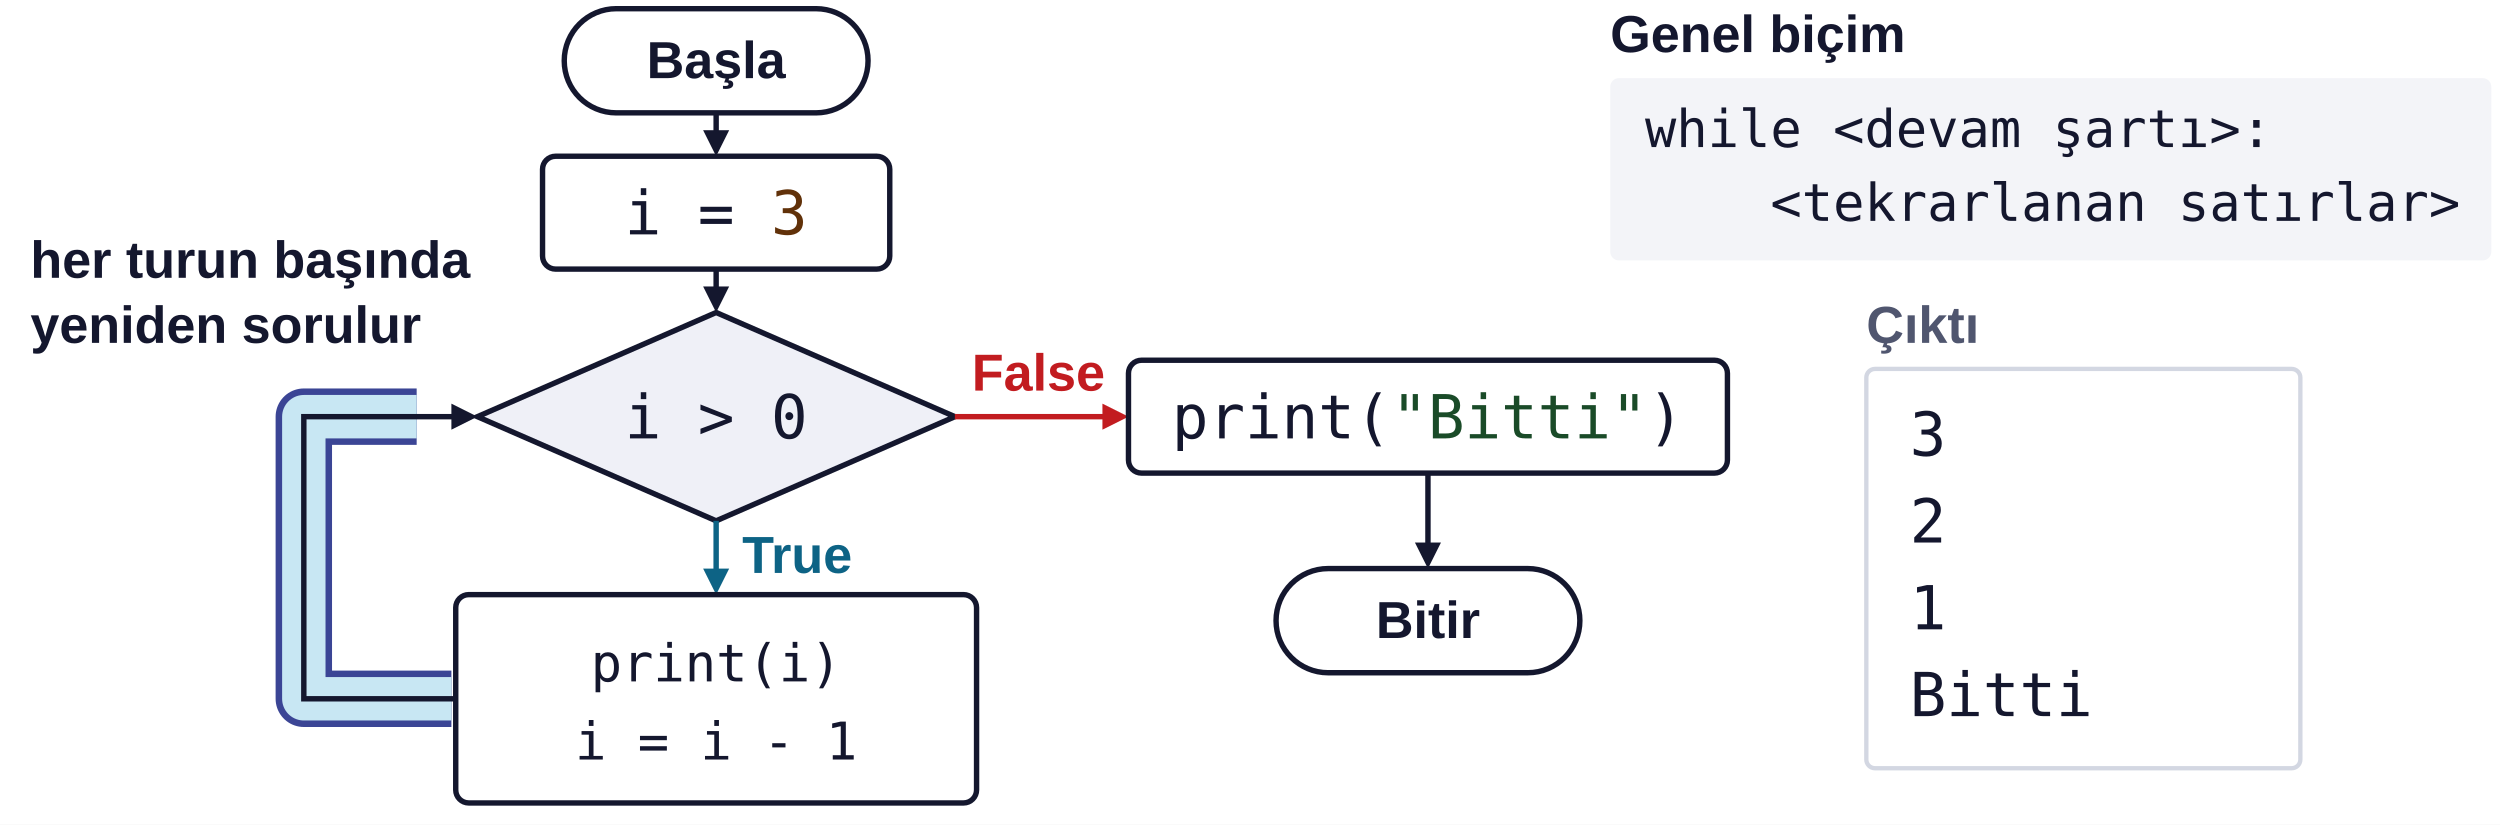
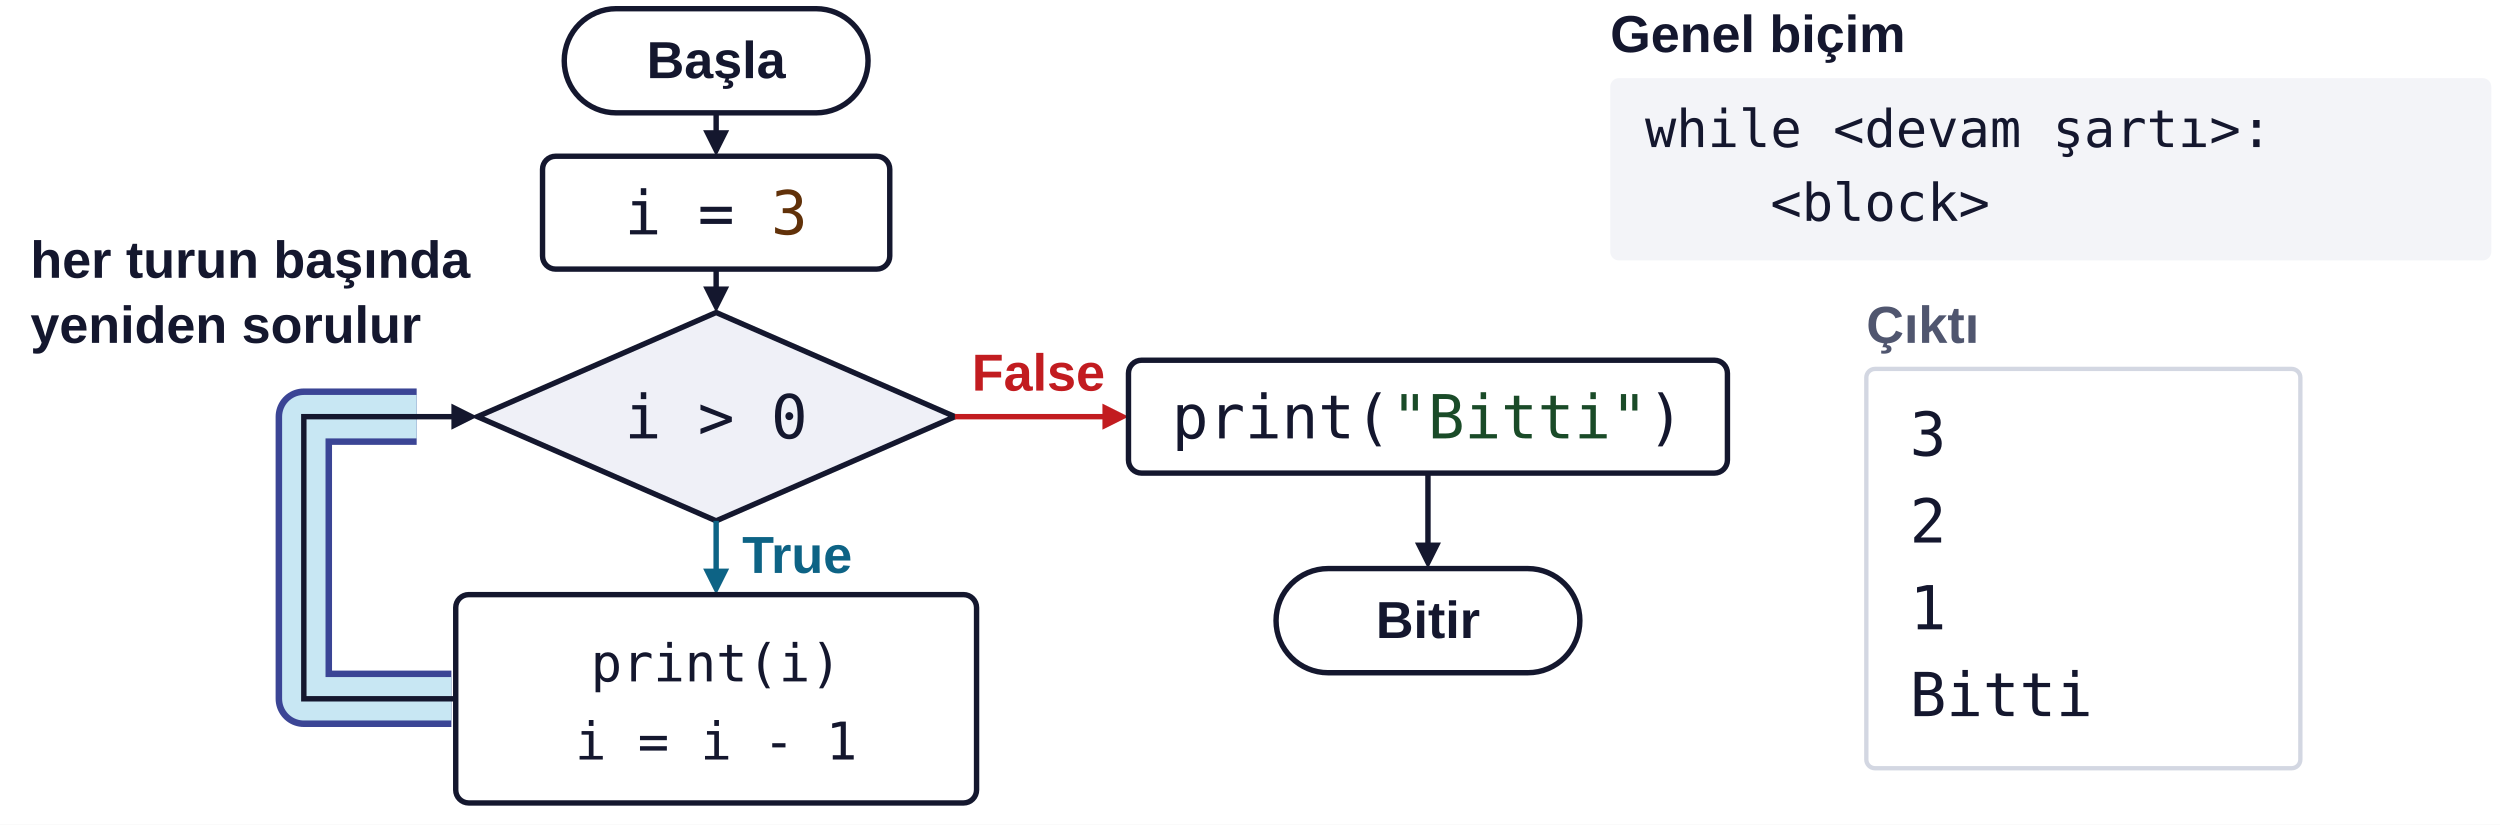
<svg xmlns="http://www.w3.org/2000/svg" class="dg" viewBox="0 0 1152 380" width="1152" height="380" role="img" aria-labelledby="ders2-while-flow-t ders2-while-flow-d">
  <defs>
    <marker id="ders2-while-flow-ah" viewBox="0 0 12 12" refX="9" refY="6" markerWidth="12" markerHeight="12" markerUnits="userSpaceOnUse" orient="auto-start-reverse">
      <path class="ah" d="M0,0 L12,6 L0,12 z" />
    </marker>
    <marker id="ders2-while-flow-ahok" viewBox="0 0 12 12" refX="9" refY="6" markerWidth="12" markerHeight="12" markerUnits="userSpaceOnUse" orient="auto-start-reverse">
      <path class="ah-ok" d="M0,0 L12,6 L0,12 z" />
    </marker>
    <marker id="ders2-while-flow-aherr" viewBox="0 0 12 12" refX="9" refY="6" markerWidth="12" markerHeight="12" markerUnits="userSpaceOnUse" orient="auto-start-reverse">
      <path class="ah-err" d="M0,0 L12,6 L0,12 z" />
    </marker>
    <style>
/* dg v3 · IEEE Hacettepe Python diyagram stili · authoring/DIAGRAMS.md'den aynen kopyalanır */
.dg{font-family:"Atkinson Hyperlegible Next","Segoe UI",Arial,sans-serif}
.dg .bg{fill:#FFFFFF;fill:var(--d-bg,#FFFFFF)}
.dg .tx,.dg .lb,.dg .ti,.dg .cd,.dg .cd24{fill:#14172E;fill:var(--d-ink,#14172E)}
.dg .tx{font-size:24px;font-weight:400}
.dg .lb{font-size:24px;font-weight:600}
.dg .ti{font-size:28px;font-weight:700}
.dg .cd,.dg .cd24,.dg .ty,.dg .nm{font-family:"JetBrains Mono",Menlo,Consolas,"DejaVu Sans Mono",monospace;font-weight:500}
.dg .cd{font-size:28px}
.dg .cd24{font-size:24px}
.dg .ty{font-size:24px;fill:#50566F;fill:var(--d-type,#50566F)}
.dg .nm{font-size:28px;font-weight:600;fill:#FFFFFF;fill:var(--d-on-name,#FFFFFF)}
.dg .src{font-size:18px;font-weight:400;fill:#50566F;fill:var(--d-type,#50566F)}
.dg .sub{fill:#50566F;fill:var(--d-type,#50566F)}
.dg .okt{fill:#0D6385;fill:var(--d-ok,#0D6385);font-weight:600}
.dg .errt{fill:#C21C20;fill:var(--d-err,#C21C20);font-weight:600}
.dg .b7{font-weight:700}
.dg .pre{white-space:pre}
.dg .mid{text-anchor:middle}
.dg .end{text-anchor:end}
.dg .box{fill:#FFFFFF;fill:var(--d-paper,#FFFFFF);stroke:#14172E;stroke:var(--d-ink,#14172E);stroke-width:2.5}
.dg .boxm{fill:#FFFFFF;fill:var(--d-paper,#FFFFFF);stroke:#767C95;stroke:var(--d-muted,#767C95);stroke-width:2.5}
.dg .boxhl{fill:#C8E7F3;fill:var(--d-hl,#C8E7F3);stroke:#3B4595;stroke:var(--d-brand,#3B4595);stroke-width:3}
.dg .blk{fill:#FFFFFF;fill:var(--d-paper,#FFFFFF);stroke:#3B4595;stroke:var(--d-brand,#3B4595);stroke-width:2.5}
.dg .frame{fill:none;stroke:#14172E;stroke:var(--d-ink,#14172E);stroke-width:2.5}
.dg .local{fill:#EFF0F7;fill:var(--d-tint,#EFF0F7);stroke:#14172E;stroke:var(--d-ink,#14172E);stroke-width:2.5}
.dg .tmpl{fill:none;stroke:#14172E;stroke:var(--d-ink,#14172E);stroke-width:2.5;stroke-dasharray:8 6}
.dg .cell{fill:#FFFFFF;fill:var(--d-paper,#FFFFFF);stroke:#14172E;stroke:var(--d-ink,#14172E);stroke-width:2}
.dg .cellh{fill:#EFF0F7;fill:var(--d-tint,#EFF0F7);stroke:#14172E;stroke:var(--d-ink,#14172E);stroke-width:2}
.dg .cellhl{fill:#C8E7F3;fill:var(--d-hl,#C8E7F3);stroke:#3B4595;stroke:var(--d-brand,#3B4595);stroke-width:3}
.dg .name{fill:#181C3E;fill:var(--d-name,#181C3E)}
.dg .soft{fill:#F3F4F8;fill:var(--d-surface,#F3F4F8)}
.dg .outp{fill:#FFFFFF;fill:var(--d-paper,#FFFFFF);stroke:#D3D7E2;stroke:var(--d-rule,#D3D7E2);stroke-width:2}
.dg .tint{fill:#EFF0F7;fill:var(--d-tint,#EFF0F7);stroke:#14172E;stroke:var(--d-ink,#14172E);stroke-width:2.5}
.dg .hl{fill:#C8E7F3;fill:var(--d-hl,#C8E7F3)}
.dg .emph{fill:none;stroke:#3B4595;stroke:var(--d-brand,#3B4595);stroke-width:3}
.dg .errbox{fill:#FCEDEE;fill:var(--d-err-bg,#FCEDEE);stroke:#C21C20;stroke:var(--d-err,#C21C20);stroke-width:2.5}
.dg .errdash{fill:none;stroke:#C21C20;stroke:var(--d-err,#C21C20);stroke-width:2.5;stroke-dasharray:8 6}
.dg .okbox{fill:#E9F6FA;fill:var(--d-ok-bg,#E9F6FA);stroke:#0D6385;stroke:var(--d-ok,#0D6385);stroke-width:2.5}
.dg .key{fill:#FFFFFF;fill:var(--d-paper,#FFFFFF);stroke:#767C95;stroke:var(--d-muted,#767C95);stroke-width:2}
.dg .dot{fill:#3B4595;fill:var(--d-brand,#3B4595)}
.dg .dot0{fill:#FFFFFF;fill:var(--d-paper,#FFFFFF);stroke:#3B4595;stroke:var(--d-brand,#3B4595);stroke-width:3}
.dg .ar,.dg .ld,.dg .axis{fill:none;stroke:#14172E;stroke:var(--d-ink,#14172E)}
.dg .ar,.dg .axis{stroke-width:2.5}
.dg .ld{stroke-width:2}
.dg .ar-m{fill:none;stroke:#767C95;stroke:var(--d-muted,#767C95);stroke-width:2.5}
.dg .ar-old{fill:none;stroke:#767C95;stroke:var(--d-muted,#767C95);stroke-width:2.5;stroke-dasharray:8 6}
.dg .ar-ok{fill:none;stroke:#0D6385;stroke:var(--d-ok,#0D6385);stroke-width:2.5}
.dg .ar-err{fill:none;stroke:#C21C20;stroke:var(--d-err,#C21C20);stroke-width:2.5}
.dg .sep{fill:none;stroke:#D3D7E2;stroke:var(--d-rule,#D3D7E2);stroke-width:2}
.dg .dash{fill:none;stroke:#3B4595;stroke:var(--d-brand,#3B4595);stroke-width:2;stroke-dasharray:8 6}
.dg .ah{fill:#14172E;fill:var(--d-ink,#14172E)}
.dg .ah-m{fill:#767C95;fill:var(--d-muted,#767C95)}
.dg .ah-ok{fill:#0D6385;fill:var(--d-ok,#0D6385)}
.dg .ah-err{fill:#C21C20;fill:var(--d-err,#C21C20)}
.dg .co{fill:#14172E;fill:var(--d-ink,#14172E)}
.dg .co-t{fill:#FFFFFF;fill:var(--d-bg,#FFFFFF);font-size:24px;font-weight:700;text-anchor:middle}
.dg .sec{stroke:#3B4595;stroke:var(--d-second,#3B4595)}
/* dg v4 type renkleri · authoring/DIAGRAMS.md §10'dan aynen kopyalanır (dg v3 bloğundan sonra) */
.dg rect.t-int,.dg path.t-int,.dg circle.t-int{fill:#F2CEB3;fill:var(--t-int-bg,#F2CEB3);stroke:#854B00;stroke:var(--t-int,#854B00)}
.dg text.t-int,.dg tspan.t-int{fill:#613109;fill:var(--t-int-tx,#613109)}
.dg rect.t-float,.dg path.t-float,.dg circle.t-float{fill:#FFF1C6;fill:var(--t-float-bg,#FFF1C6);stroke:#9F7000;stroke:var(--t-float,#9F7000)}
.dg text.t-float,.dg tspan.t-float{fill:#5D420E;fill:var(--t-float-tx,#5D420E)}
.dg rect.t-bool,.dg path.t-bool,.dg circle.t-bool{fill:#C4E9E1;fill:var(--t-bool-bg,#C4E9E1);stroke:#0E7A6D;stroke:var(--t-bool,#0E7A6D)}
.dg text.t-bool,.dg tspan.t-bool{fill:#0A473F;fill:var(--t-bool-tx,#0A473F)}
.dg rect.t-str,.dg path.t-str,.dg circle.t-str{fill:#D9F6DD;fill:var(--t-str-bg,#D9F6DD);stroke:#296A3B;stroke:var(--t-str,#296A3B)}
.dg text.t-str,.dg tspan.t-str{fill:#1A4B28;fill:var(--t-str-tx,#1A4B28)}
.dg rect.t-none,.dg path.t-none,.dg circle.t-none{fill:#F6F3EF;fill:var(--t-none-bg,#F6F3EF);stroke:#534C45;stroke:var(--t-none,#534C45)}
.dg text.t-none,.dg tspan.t-none{fill:#413C38;fill:var(--t-none-tx,#413C38)}
.dg rect.t-list,.dg path.t-list,.dg circle.t-list{fill:#F3C8DB;fill:var(--t-list-bg,#F3C8DB);stroke:#8A2B60;stroke:var(--t-list,#8A2B60)}
.dg text.t-list,.dg tspan.t-list{fill:#651E45;fill:var(--t-list-tx,#651E45)}
.dg rect.t-tuple,.dg path.t-tuple,.dg circle.t-tuple{fill:#E3EAF2;fill:var(--t-tuple-bg,#E3EAF2);stroke:#4A6378;stroke:var(--t-tuple,#4A6378)}
.dg text.t-tuple,.dg tspan.t-tuple{fill:#2C3E4F;fill:var(--t-tuple-tx,#2C3E4F)}
.dg rect.t-dict,.dg path.t-dict,.dg circle.t-dict{fill:#DBCEC4;fill:var(--t-dict-bg,#DBCEC4);stroke:#4F2611;stroke:var(--t-dict,#4F2611)}
.dg text.t-dict,.dg tspan.t-dict{fill:#4C2817;fill:var(--t-dict-tx,#4C2817)}
.dg rect.t-set,.dg path.t-set,.dg circle.t-set{fill:#F2F8D6;fill:var(--t-set-bg,#F2F8D6);stroke:#747C42;stroke:var(--t-set,#747C42)}
.dg text.t-set,.dg tspan.t-set{fill:#3F4418;fill:var(--t-set-tx,#3F4418)}
.dg rect.boxhl,.dg path.boxhl,.dg rect.cellhl{fill:#C8E7F3;fill:var(--d-hl,#C8E7F3);stroke:#3B4595;stroke:var(--d-brand,#3B4595)}
/* kod PyCharm gibi: ligature yok */
.dg .cd,.dg .cd24,.dg .ty,.dg .nm{font-variant-ligatures:none}
.dg .wf-band-o{fill:none;stroke:#3B4595;stroke:var(--d-brand,#3B4595);stroke-width:26;stroke-linejoin:round}
.dg .wf-band-i{fill:none;stroke:#C8E7F3;stroke:var(--d-hl,#C8E7F3);stroke-width:20;stroke-linejoin:round}
    </style>
  </defs>
  <rect class="bg" width="1152" height="380" />
  <path class="wf-band-o" d="M208,322 H140 V192 H192" />
  <path class="wf-band-i" d="M208,322 H140 V192 H192" />
  <rect class="box" x="260" y="4" width="140" height="48" rx="24" />
  <text class="lb mid" x="330" y="36">Başla</text>
  <path class="ar" d="M330,52 V69" marker-end="url(#ders2-while-flow-ah)" />
  <rect class="box" x="250" y="72" width="160" height="52" rx="6" />
  <text class="cd mid" x="330" y="108">i = <tspan class="t-int">3</tspan>
  </text>
  <path class="ar" d="M330,124 V141" marker-end="url(#ders2-while-flow-ah)" />
  <polygon class="tint" points="220,192 330,144 440,192 330,240" />
  <text class="cd mid" x="330" y="202">i &gt; 0</text>
  <path class="ar-ok" d="M330,240 V271" marker-end="url(#ders2-while-flow-ahok)" />
  <text class="lb okt" x="342" y="264">True</text>
  <rect class="box" x="210" y="274" width="240" height="96" rx="6" />
  <text class="cd24 mid" x="330" y="314">print(i)</text>
  <text class="cd24 mid" x="330" y="350">i = i - 1</text>
  <path class="ar" d="M210,322 H140 V192 H217" marker-end="url(#ders2-while-flow-ah)" />
  <text class="lb" x="14" y="128">her turun başında</text>
  <text class="lb" x="14" y="158">yeniden sorulur</text>
  <path class="ar-err" d="M440,192 H517" marker-end="url(#ders2-while-flow-aherr)" />
  <text class="lb errt mid" x="478.5" y="180">False</text>
  <rect class="box" x="520" y="166" width="276" height="52" rx="6" />
  <text class="cd mid" x="658" y="202">print(<tspan class="t-str">"Bitti"</tspan>)</text>
  <path class="ar" d="M658,218 V259" marker-end="url(#ders2-while-flow-ah)" />
  <rect class="box" x="588" y="262" width="140" height="48" rx="24" />
  <text class="lb mid" x="658" y="294">Bitir</text>
  <text class="lb" x="742" y="24">Genel biçim</text>
  <rect class="soft" x="742" y="36" width="406" height="84" rx="4" />
  <text class="cd24" x="758" y="67.76">while &lt;devam şartı&gt;:</text>
-   <text class="cd24 pre" x="758" y="101.76" xml:space="preserve">    &lt;tekrarlanan satırlar&gt;</text>
+   <text class="cd24 pre" x="758" y="101.76" xml:space="preserve">    &lt;block&gt;</text>
  <text class="lb sub" x="860" y="158">Çıktı</text>
  <rect class="outp" x="860" y="170" width="200" height="184" rx="4" />
  <text class="cd" x="880" y="210">3</text>
  <text class="cd" x="880" y="250">2</text>
  <text class="cd" x="880" y="290">1</text>
  <text class="cd" x="880" y="330">Bitti</text>
</svg>
